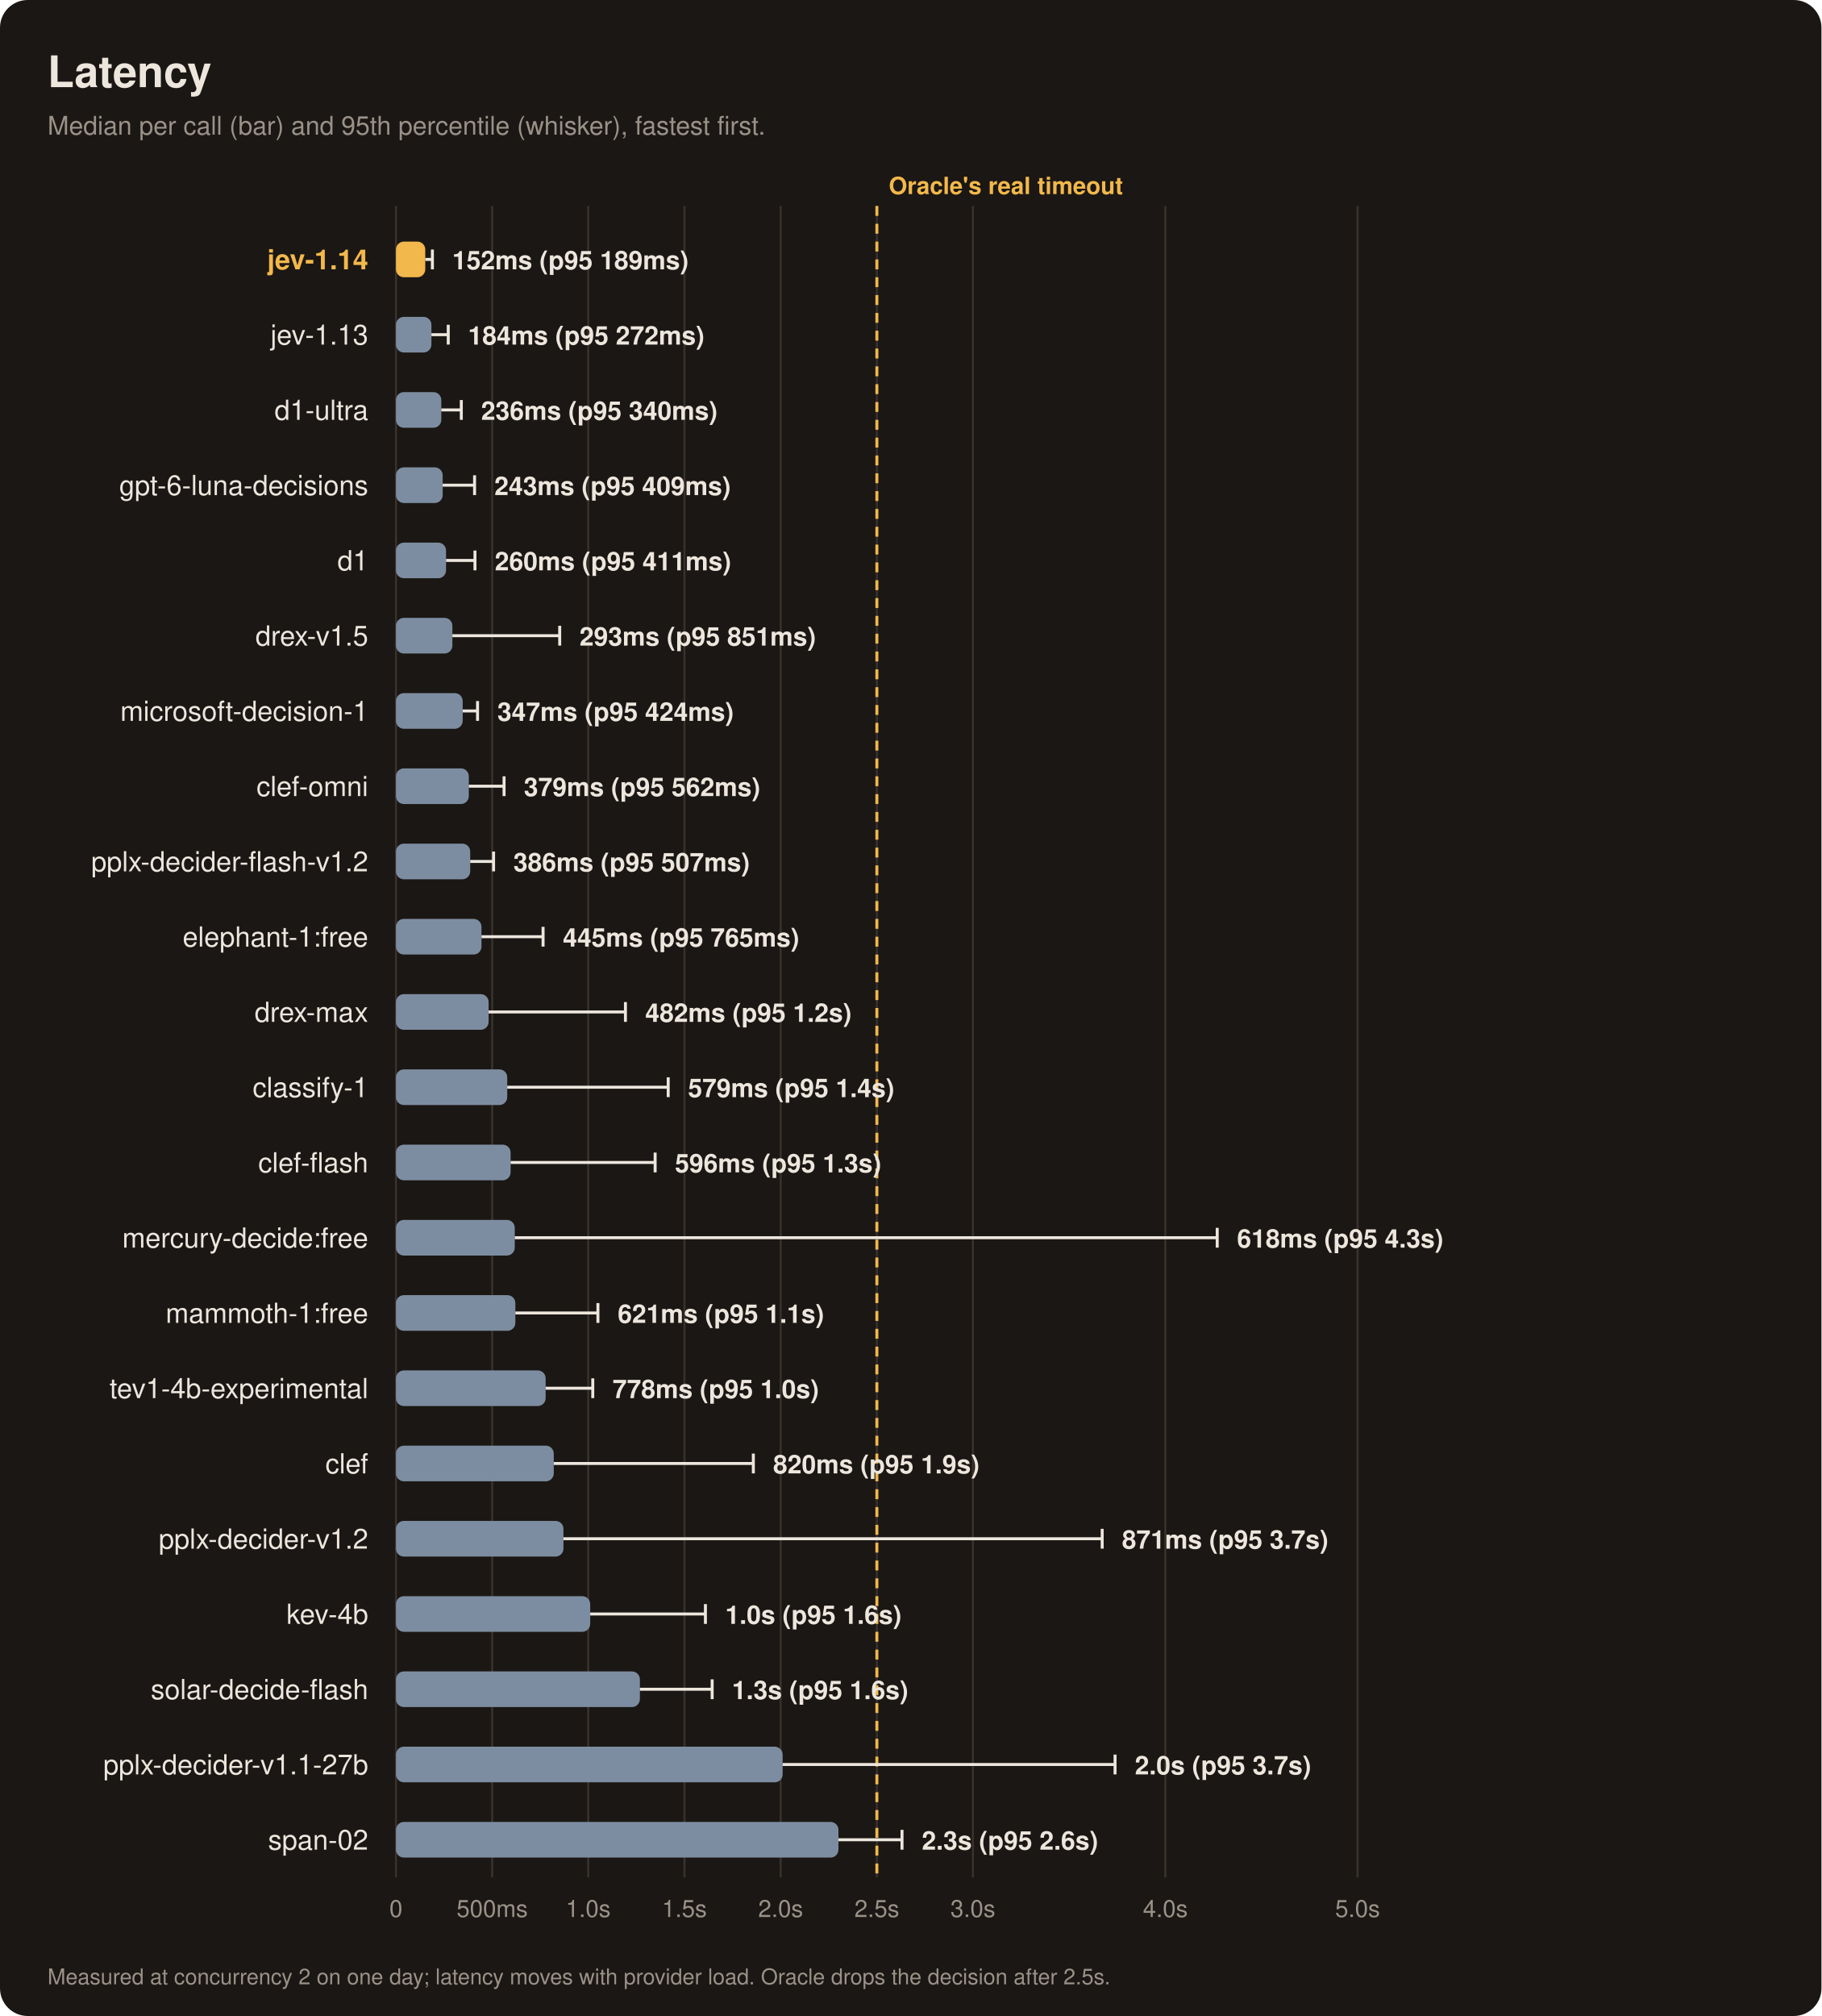
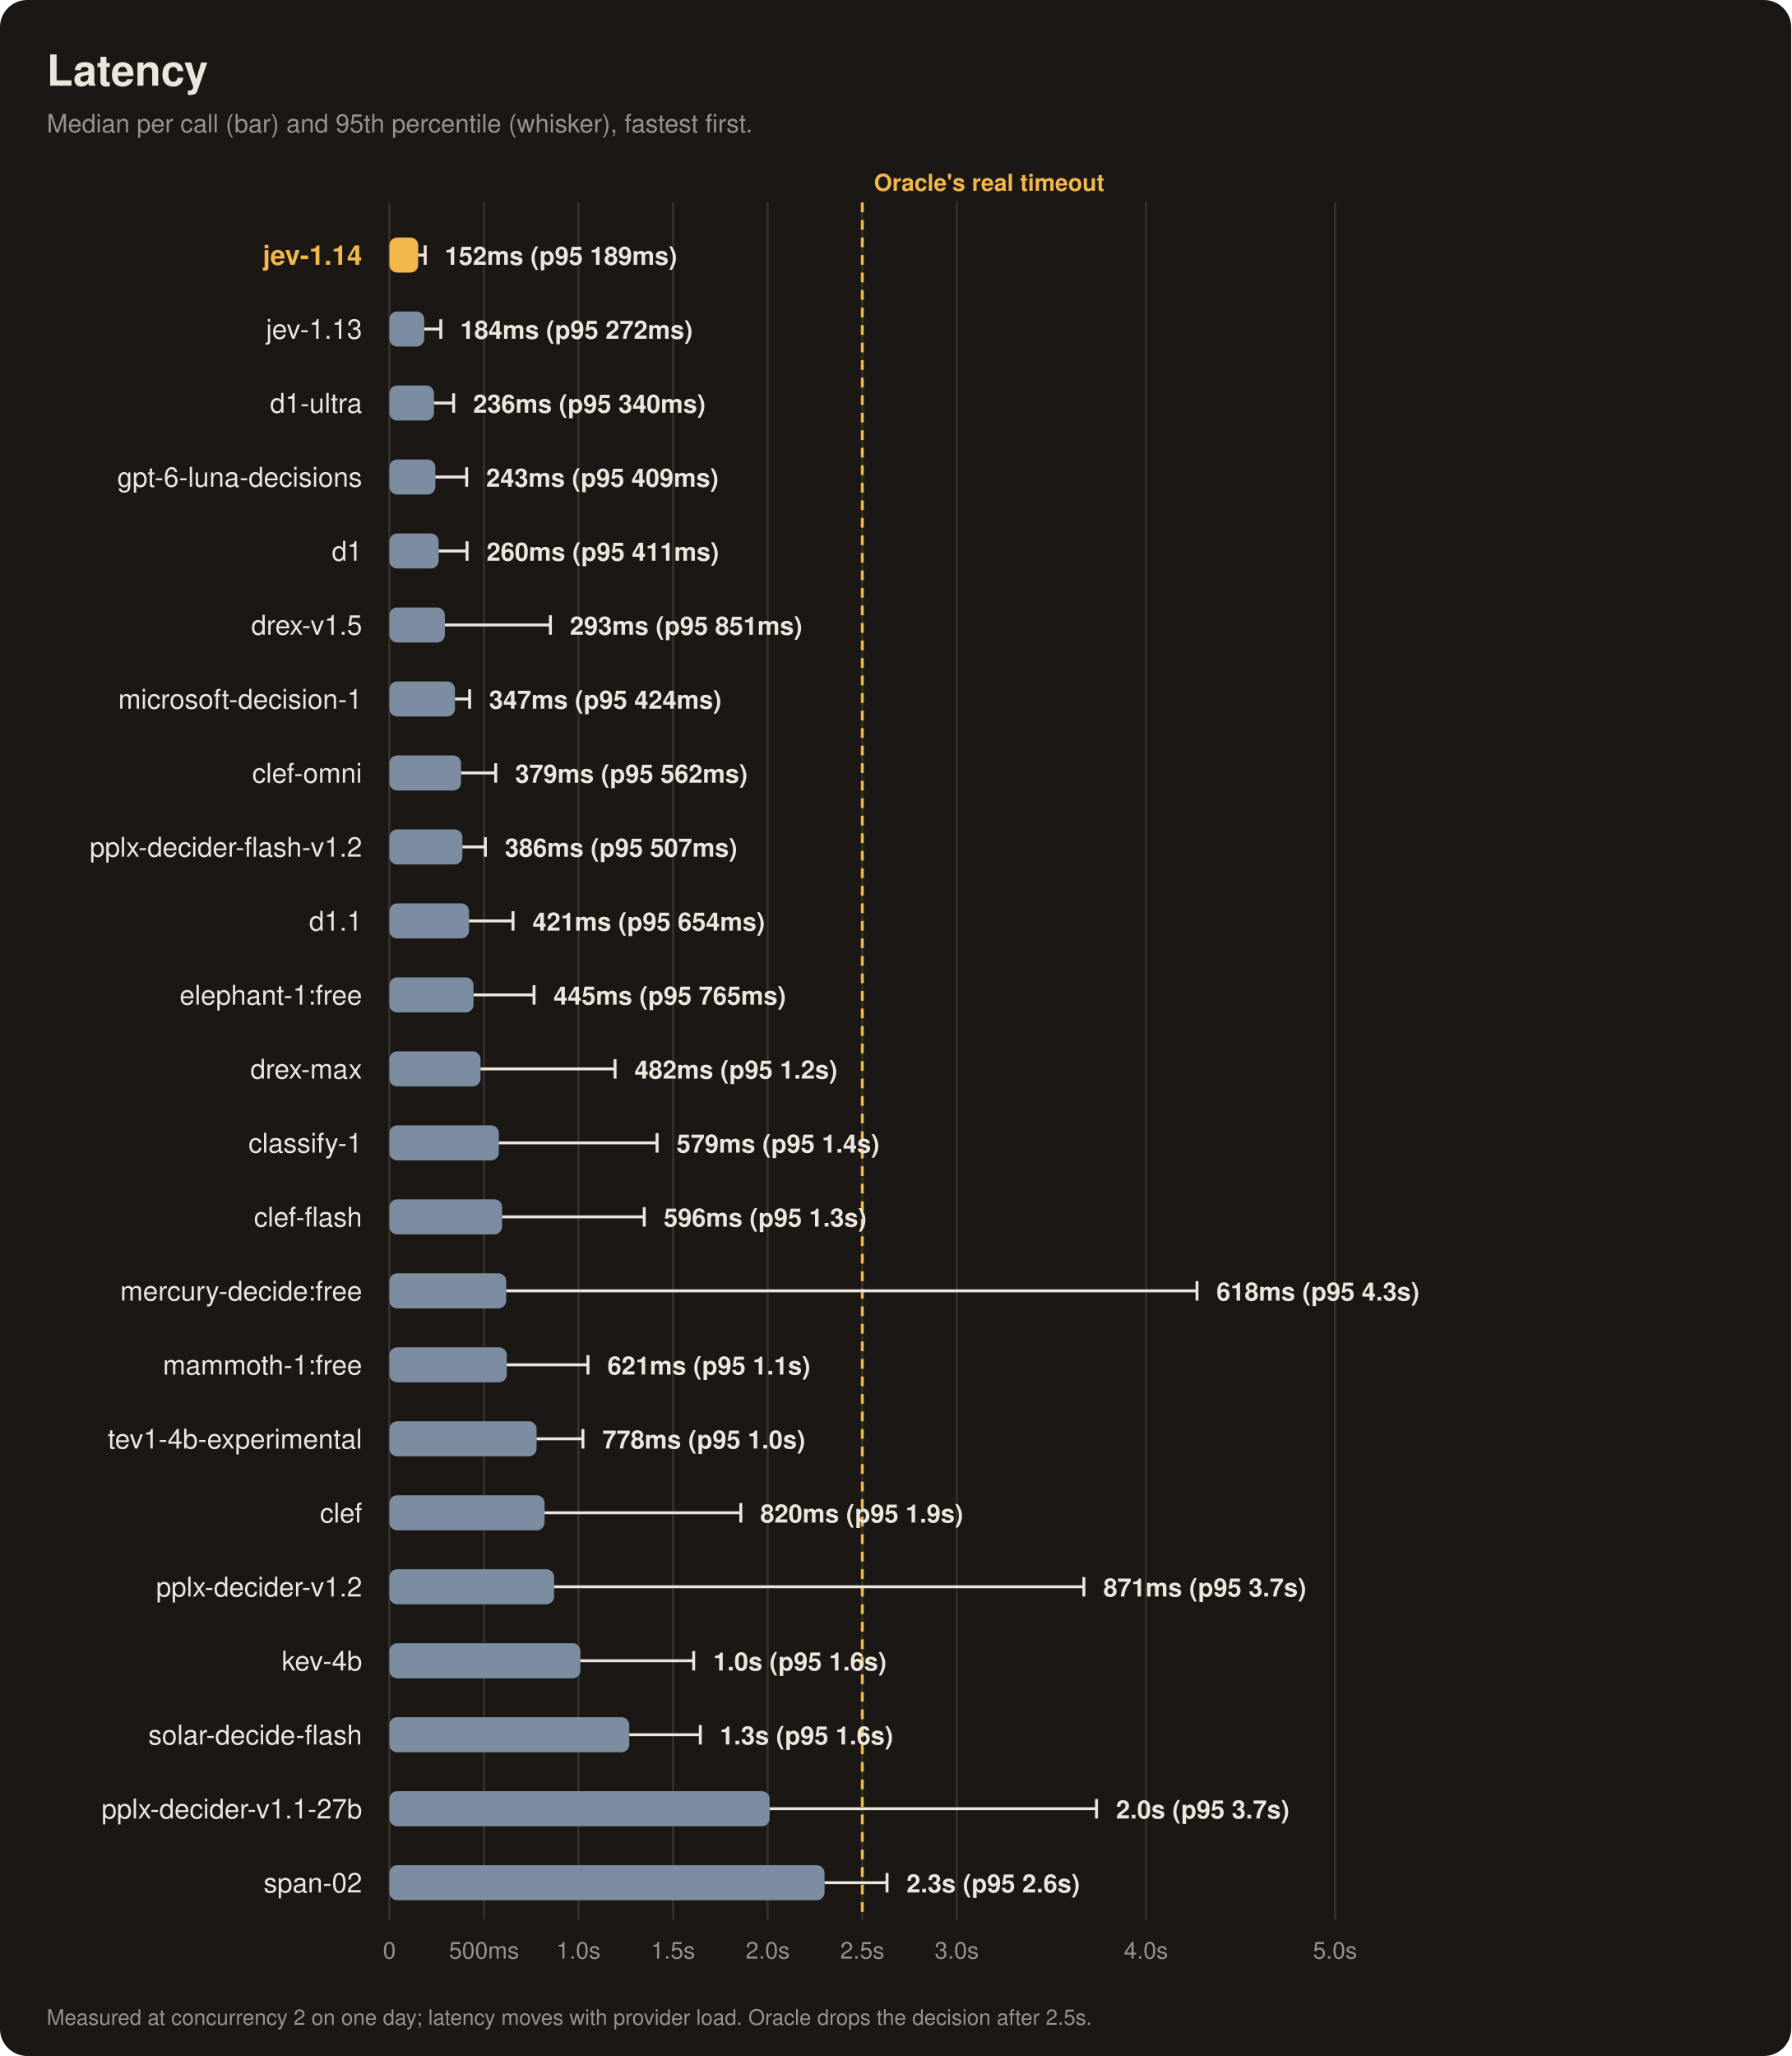
- <svg xmlns="http://www.w3.org/2000/svg" viewBox="0 0 920 1018" width="920" role="img" aria-label="Latency" font-family="-apple-system,BlinkMacSystemFont,'Segoe UI',Helvetica,Arial,sans-serif">
-   <rect width="920" height="1018" rx="14" fill="#1b1714" />
+ <svg xmlns="http://www.w3.org/2000/svg" viewBox="0 0 920 1056" width="920" role="img" aria-label="Latency" font-family="-apple-system,BlinkMacSystemFont,'Segoe UI',Helvetica,Arial,sans-serif">
+   <rect width="920" height="1056" rx="14" fill="#1b1714" />
  <text x="24.0" y="44.0" font-size="22" font-weight="700" fill="#ece6dd" text-anchor="start">Latency</text>
  <text x="24.0" y="68.0" font-size="13" font-weight="400" fill="#9a9288" text-anchor="start">Median per call (bar) and 95th percentile (whisker), fastest first.</text>
-   <line x1="200.0" y1="104.0" x2="200.0" y2="948.0" stroke="#3a332c" stroke-width="1.0" />
-   <text x="200.0" y="968.0" font-size="12" font-weight="400" fill="#9a9288" text-anchor="middle">0</text>
-   <line x1="248.6" y1="104.0" x2="248.6" y2="948.0" stroke="#3a332c" stroke-width="1.0" />
-   <text x="248.6" y="968.0" font-size="12" font-weight="400" fill="#9a9288" text-anchor="middle">500ms</text>
-   <line x1="297.1" y1="104.0" x2="297.1" y2="948.0" stroke="#3a332c" stroke-width="1.0" />
-   <text x="297.1" y="968.0" font-size="12" font-weight="400" fill="#9a9288" text-anchor="middle">1.0s</text>
-   <line x1="345.7" y1="104.0" x2="345.7" y2="948.0" stroke="#3a332c" stroke-width="1.0" />
-   <text x="345.7" y="968.0" font-size="12" font-weight="400" fill="#9a9288" text-anchor="middle">1.5s</text>
-   <line x1="394.3" y1="104.0" x2="394.3" y2="948.0" stroke="#3a332c" stroke-width="1.0" />
-   <text x="394.3" y="968.0" font-size="12" font-weight="400" fill="#9a9288" text-anchor="middle">2.0s</text>
-   <line x1="442.9" y1="104.0" x2="442.9" y2="948.0" stroke="#3a332c" stroke-width="1.0" />
-   <text x="442.9" y="968.0" font-size="12" font-weight="400" fill="#9a9288" text-anchor="middle">2.5s</text>
-   <line x1="491.4" y1="104.0" x2="491.4" y2="948.0" stroke="#3a332c" stroke-width="1.0" />
-   <text x="491.4" y="968.0" font-size="12" font-weight="400" fill="#9a9288" text-anchor="middle">3.0s</text>
-   <line x1="588.6" y1="104.0" x2="588.6" y2="948.0" stroke="#3a332c" stroke-width="1.0" />
-   <text x="588.6" y="968.0" font-size="12" font-weight="400" fill="#9a9288" text-anchor="middle">4.0s</text>
-   <line x1="685.7" y1="104.0" x2="685.7" y2="948.0" stroke="#3a332c" stroke-width="1.0" />
-   <text x="685.7" y="968.0" font-size="12" font-weight="400" fill="#9a9288" text-anchor="middle">5.0s</text>
-   <line x1="442.9" y1="104.0" x2="442.9" y2="948.0" stroke="#f2b84b" stroke-width="1.5" stroke-dasharray="5 4" />
+   <line x1="200.0" y1="104.0" x2="200.0" y2="986.0" stroke="#3a332c" stroke-width="1.0" />
+   <text x="200.0" y="1006.0" font-size="12" font-weight="400" fill="#9a9288" text-anchor="middle">0</text>
+   <line x1="248.6" y1="104.0" x2="248.6" y2="986.0" stroke="#3a332c" stroke-width="1.0" />
+   <text x="248.6" y="1006.0" font-size="12" font-weight="400" fill="#9a9288" text-anchor="middle">500ms</text>
+   <line x1="297.1" y1="104.0" x2="297.1" y2="986.0" stroke="#3a332c" stroke-width="1.0" />
+   <text x="297.1" y="1006.0" font-size="12" font-weight="400" fill="#9a9288" text-anchor="middle">1.0s</text>
+   <line x1="345.7" y1="104.0" x2="345.7" y2="986.0" stroke="#3a332c" stroke-width="1.0" />
+   <text x="345.7" y="1006.0" font-size="12" font-weight="400" fill="#9a9288" text-anchor="middle">1.5s</text>
+   <line x1="394.3" y1="104.0" x2="394.3" y2="986.0" stroke="#3a332c" stroke-width="1.0" />
+   <text x="394.3" y="1006.0" font-size="12" font-weight="400" fill="#9a9288" text-anchor="middle">2.0s</text>
+   <line x1="442.9" y1="104.0" x2="442.9" y2="986.0" stroke="#3a332c" stroke-width="1.0" />
+   <text x="442.9" y="1006.0" font-size="12" font-weight="400" fill="#9a9288" text-anchor="middle">2.5s</text>
+   <line x1="491.4" y1="104.0" x2="491.4" y2="986.0" stroke="#3a332c" stroke-width="1.0" />
+   <text x="491.4" y="1006.0" font-size="12" font-weight="400" fill="#9a9288" text-anchor="middle">3.0s</text>
+   <line x1="588.6" y1="104.0" x2="588.6" y2="986.0" stroke="#3a332c" stroke-width="1.0" />
+   <text x="588.6" y="1006.0" font-size="12" font-weight="400" fill="#9a9288" text-anchor="middle">4.0s</text>
+   <line x1="685.7" y1="104.0" x2="685.7" y2="986.0" stroke="#3a332c" stroke-width="1.0" />
+   <text x="685.7" y="1006.0" font-size="12" font-weight="400" fill="#9a9288" text-anchor="middle">5.0s</text>
+   <line x1="442.9" y1="104.0" x2="442.9" y2="986.0" stroke="#f2b84b" stroke-width="1.5" stroke-dasharray="5 4" />
  <text x="448.9" y="98.0" font-size="12" font-weight="600" fill="#f2b84b" text-anchor="start">Oracle's real timeout</text>
  <text x="186.0" y="136.0" font-size="14" font-weight="700" fill="#f2b84b" text-anchor="end">jev-1.14</text>
  <rect x="200.0" y="122.0" width="14.8" height="18.0" rx="4.0" fill="#f2b84b" />
  <line x1="214.8" y1="131.0" x2="218.4" y2="131.0" stroke="#ece6dd" stroke-width="1.5" />
  <line x1="218.4" y1="126.0" x2="218.4" y2="136.0" stroke="#ece6dd" stroke-width="1.5" />
  <text x="228.4" y="136.0" font-size="13" font-weight="600" fill="#ece6dd" text-anchor="start">152ms  (p95 189ms)</text>
  <text x="186.0" y="174.0" font-size="14" font-weight="500" fill="#ece6dd" text-anchor="end">jev-1.13</text>
  <rect x="200.0" y="160.0" width="17.9" height="18.0" rx="4.0" fill="#7d8da1" />
  <line x1="217.9" y1="169.0" x2="226.4" y2="169.0" stroke="#ece6dd" stroke-width="1.5" />
  <line x1="226.4" y1="164.0" x2="226.4" y2="174.0" stroke="#ece6dd" stroke-width="1.5" />
  <text x="236.4" y="174.0" font-size="13" font-weight="600" fill="#ece6dd" text-anchor="start">184ms  (p95 272ms)</text>
  <text x="186.0" y="212.0" font-size="14" font-weight="500" fill="#ece6dd" text-anchor="end">d1-ultra</text>
  <rect x="200.0" y="198.0" width="22.9" height="18.0" rx="4.0" fill="#7d8da1" />
  <line x1="222.9" y1="207.0" x2="233.0" y2="207.0" stroke="#ece6dd" stroke-width="1.5" />
  <line x1="233.0" y1="202.0" x2="233.0" y2="212.0" stroke="#ece6dd" stroke-width="1.5" />
  <text x="243.0" y="212.0" font-size="13" font-weight="600" fill="#ece6dd" text-anchor="start">236ms  (p95 340ms)</text>
  <text x="186.0" y="250.0" font-size="14" font-weight="500" fill="#ece6dd" text-anchor="end">gpt-6-luna-decisions</text>
  <rect x="200.0" y="236.0" width="23.6" height="18.0" rx="4.0" fill="#7d8da1" />
  <line x1="223.6" y1="245.0" x2="239.7" y2="245.0" stroke="#ece6dd" stroke-width="1.5" />
  <line x1="239.7" y1="240.0" x2="239.7" y2="250.0" stroke="#ece6dd" stroke-width="1.5" />
  <text x="249.7" y="250.0" font-size="13" font-weight="600" fill="#ece6dd" text-anchor="start">243ms  (p95 409ms)</text>
  <text x="186.0" y="288.0" font-size="14" font-weight="500" fill="#ece6dd" text-anchor="end">d1</text>
  <rect x="200.0" y="274.0" width="25.3" height="18.0" rx="4.0" fill="#7d8da1" />
  <line x1="225.3" y1="283.0" x2="239.9" y2="283.0" stroke="#ece6dd" stroke-width="1.5" />
  <line x1="239.9" y1="278.0" x2="239.9" y2="288.0" stroke="#ece6dd" stroke-width="1.5" />
  <text x="249.9" y="288.0" font-size="13" font-weight="600" fill="#ece6dd" text-anchor="start">260ms  (p95 411ms)</text>
  <text x="186.0" y="326.0" font-size="14" font-weight="500" fill="#ece6dd" text-anchor="end">drex-v1.5</text>
  <rect x="200.0" y="312.0" width="28.5" height="18.0" rx="4.0" fill="#7d8da1" />
  <line x1="228.5" y1="321.0" x2="282.7" y2="321.0" stroke="#ece6dd" stroke-width="1.5" />
  <line x1="282.7" y1="316.0" x2="282.7" y2="326.0" stroke="#ece6dd" stroke-width="1.5" />
  <text x="292.7" y="326.0" font-size="13" font-weight="600" fill="#ece6dd" text-anchor="start">293ms  (p95 851ms)</text>
  <text x="186.0" y="364.0" font-size="14" font-weight="500" fill="#ece6dd" text-anchor="end">microsoft-decision-1</text>
  <rect x="200.0" y="350.0" width="33.7" height="18.0" rx="4.0" fill="#7d8da1" />
  <line x1="233.7" y1="359.0" x2="241.2" y2="359.0" stroke="#ece6dd" stroke-width="1.5" />
  <line x1="241.2" y1="354.0" x2="241.2" y2="364.0" stroke="#ece6dd" stroke-width="1.5" />
  <text x="251.2" y="364.0" font-size="13" font-weight="600" fill="#ece6dd" text-anchor="start">347ms  (p95 424ms)</text>
  <text x="186.0" y="402.0" font-size="14" font-weight="500" fill="#ece6dd" text-anchor="end">clef-omni</text>
  <rect x="200.0" y="388.0" width="36.8" height="18.0" rx="4.0" fill="#7d8da1" />
  <line x1="236.8" y1="397.0" x2="254.6" y2="397.0" stroke="#ece6dd" stroke-width="1.5" />
  <line x1="254.6" y1="392.0" x2="254.6" y2="402.0" stroke="#ece6dd" stroke-width="1.5" />
  <text x="264.6" y="402.0" font-size="13" font-weight="600" fill="#ece6dd" text-anchor="start">379ms  (p95 562ms)</text>
  <text x="186.0" y="440.0" font-size="14" font-weight="500" fill="#ece6dd" text-anchor="end">pplx-decider-flash-v1.2</text>
  <rect x="200.0" y="426.0" width="37.5" height="18.0" rx="4.0" fill="#7d8da1" />
  <line x1="237.5" y1="435.0" x2="249.3" y2="435.0" stroke="#ece6dd" stroke-width="1.5" />
  <line x1="249.3" y1="430.0" x2="249.3" y2="440.0" stroke="#ece6dd" stroke-width="1.5" />
  <text x="259.3" y="440.0" font-size="13" font-weight="600" fill="#ece6dd" text-anchor="start">386ms  (p95 507ms)</text>
-   <text x="186.0" y="478.0" font-size="14" font-weight="500" fill="#ece6dd" text-anchor="end">elephant-1:free</text>
-   <rect x="200.0" y="464.0" width="43.2" height="18.0" rx="4.0" fill="#7d8da1" />
-   <line x1="243.2" y1="473.0" x2="274.3" y2="473.0" stroke="#ece6dd" stroke-width="1.5" />
-   <line x1="274.3" y1="468.0" x2="274.3" y2="478.0" stroke="#ece6dd" stroke-width="1.5" />
-   <text x="284.3" y="478.0" font-size="13" font-weight="600" fill="#ece6dd" text-anchor="start">445ms  (p95 765ms)</text>
-   <text x="186.0" y="516.0" font-size="14" font-weight="500" fill="#ece6dd" text-anchor="end">drex-max</text>
-   <rect x="200.0" y="502.0" width="46.8" height="18.0" rx="4.0" fill="#7d8da1" />
-   <line x1="246.8" y1="511.0" x2="315.9" y2="511.0" stroke="#ece6dd" stroke-width="1.5" />
-   <line x1="315.9" y1="506.0" x2="315.9" y2="516.0" stroke="#ece6dd" stroke-width="1.5" />
-   <text x="325.9" y="516.0" font-size="13" font-weight="600" fill="#ece6dd" text-anchor="start">482ms  (p95 1.2s)</text>
-   <text x="186.0" y="554.0" font-size="14" font-weight="500" fill="#ece6dd" text-anchor="end">classify-1</text>
-   <rect x="200.0" y="540.0" width="56.2" height="18.0" rx="4.0" fill="#7d8da1" />
-   <line x1="256.2" y1="549.0" x2="337.5" y2="549.0" stroke="#ece6dd" stroke-width="1.5" />
-   <line x1="337.5" y1="544.0" x2="337.5" y2="554.0" stroke="#ece6dd" stroke-width="1.5" />
-   <text x="347.5" y="554.0" font-size="13" font-weight="600" fill="#ece6dd" text-anchor="start">579ms  (p95 1.4s)</text>
-   <text x="186.0" y="592.0" font-size="14" font-weight="500" fill="#ece6dd" text-anchor="end">clef-flash</text>
-   <rect x="200.0" y="578.0" width="57.9" height="18.0" rx="4.0" fill="#7d8da1" />
-   <line x1="257.9" y1="587.0" x2="330.9" y2="587.0" stroke="#ece6dd" stroke-width="1.5" />
-   <line x1="330.9" y1="582.0" x2="330.9" y2="592.0" stroke="#ece6dd" stroke-width="1.5" />
-   <text x="340.9" y="592.0" font-size="13" font-weight="600" fill="#ece6dd" text-anchor="start">596ms  (p95 1.3s)</text>
-   <text x="186.0" y="630.0" font-size="14" font-weight="500" fill="#ece6dd" text-anchor="end">mercury-decide:free</text>
-   <rect x="200.0" y="616.0" width="60.0" height="18.0" rx="4.0" fill="#7d8da1" />
-   <line x1="260.0" y1="625.0" x2="614.8" y2="625.0" stroke="#ece6dd" stroke-width="1.5" />
-   <line x1="614.8" y1="620.0" x2="614.8" y2="630.0" stroke="#ece6dd" stroke-width="1.5" />
-   <text x="624.8" y="630.0" font-size="13" font-weight="600" fill="#ece6dd" text-anchor="start">618ms  (p95 4.3s)</text>
-   <text x="186.0" y="668.0" font-size="14" font-weight="500" fill="#ece6dd" text-anchor="end">mammoth-1:free</text>
-   <rect x="200.0" y="654.0" width="60.3" height="18.0" rx="4.0" fill="#7d8da1" />
-   <line x1="260.3" y1="663.0" x2="302.0" y2="663.0" stroke="#ece6dd" stroke-width="1.5" />
-   <line x1="302.0" y1="658.0" x2="302.0" y2="668.0" stroke="#ece6dd" stroke-width="1.5" />
-   <text x="312.0" y="668.0" font-size="13" font-weight="600" fill="#ece6dd" text-anchor="start">621ms  (p95 1.1s)</text>
-   <text x="186.0" y="706.0" font-size="14" font-weight="500" fill="#ece6dd" text-anchor="end">tev1-4b-experimental</text>
-   <rect x="200.0" y="692.0" width="75.6" height="18.0" rx="4.0" fill="#7d8da1" />
-   <line x1="275.6" y1="701.0" x2="299.4" y2="701.0" stroke="#ece6dd" stroke-width="1.5" />
-   <line x1="299.4" y1="696.0" x2="299.4" y2="706.0" stroke="#ece6dd" stroke-width="1.5" />
-   <text x="309.4" y="706.0" font-size="13" font-weight="600" fill="#ece6dd" text-anchor="start">778ms  (p95 1.0s)</text>
-   <text x="186.0" y="744.0" font-size="14" font-weight="500" fill="#ece6dd" text-anchor="end">clef</text>
-   <rect x="200.0" y="730.0" width="79.7" height="18.0" rx="4.0" fill="#7d8da1" />
-   <line x1="279.7" y1="739.0" x2="380.5" y2="739.0" stroke="#ece6dd" stroke-width="1.5" />
-   <line x1="380.5" y1="734.0" x2="380.5" y2="744.0" stroke="#ece6dd" stroke-width="1.5" />
-   <text x="390.5" y="744.0" font-size="13" font-weight="600" fill="#ece6dd" text-anchor="start">820ms  (p95 1.9s)</text>
-   <text x="186.0" y="782.0" font-size="14" font-weight="500" fill="#ece6dd" text-anchor="end">pplx-decider-v1.2</text>
-   <rect x="200.0" y="768.0" width="84.6" height="18.0" rx="4.0" fill="#7d8da1" />
-   <line x1="284.6" y1="777.0" x2="556.7" y2="777.0" stroke="#ece6dd" stroke-width="1.5" />
-   <line x1="556.7" y1="772.0" x2="556.7" y2="782.0" stroke="#ece6dd" stroke-width="1.5" />
-   <text x="566.7" y="782.0" font-size="13" font-weight="600" fill="#ece6dd" text-anchor="start">871ms  (p95 3.7s)</text>
-   <text x="186.0" y="820.0" font-size="14" font-weight="500" fill="#ece6dd" text-anchor="end">kev-4b</text>
-   <rect x="200.0" y="806.0" width="98.1" height="18.0" rx="4.0" fill="#7d8da1" />
-   <line x1="298.1" y1="815.0" x2="356.3" y2="815.0" stroke="#ece6dd" stroke-width="1.5" />
-   <line x1="356.3" y1="810.0" x2="356.3" y2="820.0" stroke="#ece6dd" stroke-width="1.5" />
-   <text x="366.3" y="820.0" font-size="13" font-weight="600" fill="#ece6dd" text-anchor="start">1.0s  (p95 1.6s)</text>
-   <text x="186.0" y="858.0" font-size="14" font-weight="500" fill="#ece6dd" text-anchor="end">solar-decide-flash</text>
-   <rect x="200.0" y="844.0" width="123.2" height="18.0" rx="4.0" fill="#7d8da1" />
-   <line x1="323.2" y1="853.0" x2="359.7" y2="853.0" stroke="#ece6dd" stroke-width="1.5" />
-   <line x1="359.7" y1="848.0" x2="359.7" y2="858.0" stroke="#ece6dd" stroke-width="1.5" />
-   <text x="369.7" y="858.0" font-size="13" font-weight="600" fill="#ece6dd" text-anchor="start">1.3s  (p95 1.6s)</text>
-   <text x="186.0" y="896.0" font-size="14" font-weight="500" fill="#ece6dd" text-anchor="end">pplx-decider-v1.1-27b</text>
-   <rect x="200.0" y="882.0" width="195.3" height="18.0" rx="4.0" fill="#7d8da1" />
-   <line x1="395.3" y1="891.0" x2="563.2" y2="891.0" stroke="#ece6dd" stroke-width="1.5" />
-   <line x1="563.2" y1="886.0" x2="563.2" y2="896.0" stroke="#ece6dd" stroke-width="1.5" />
-   <text x="573.2" y="896.0" font-size="13" font-weight="600" fill="#ece6dd" text-anchor="start">2.0s  (p95 3.7s)</text>
-   <text x="186.0" y="934.0" font-size="14" font-weight="500" fill="#ece6dd" text-anchor="end">span-02</text>
-   <rect x="200.0" y="920.0" width="223.5" height="18.0" rx="4.0" fill="#7d8da1" />
-   <line x1="423.5" y1="929.0" x2="455.6" y2="929.0" stroke="#ece6dd" stroke-width="1.5" />
-   <line x1="455.6" y1="924.0" x2="455.6" y2="934.0" stroke="#ece6dd" stroke-width="1.5" />
-   <text x="465.6" y="934.0" font-size="13" font-weight="600" fill="#ece6dd" text-anchor="start">2.3s  (p95 2.6s)</text>
-   <text x="24.0" y="1002.0" font-size="11" font-weight="400" fill="#9a9288" text-anchor="start">Measured at concurrency 2 on one day; latency moves with provider load. Oracle drops the decision after 2.5s.</text>
+   <text x="186.0" y="478.0" font-size="14" font-weight="500" fill="#ece6dd" text-anchor="end">d1.1</text>
+   <rect x="200.0" y="464.0" width="40.9" height="18.0" rx="4.0" fill="#7d8da1" />
+   <line x1="240.9" y1="473.0" x2="263.5" y2="473.0" stroke="#ece6dd" stroke-width="1.5" />
+   <line x1="263.5" y1="468.0" x2="263.5" y2="478.0" stroke="#ece6dd" stroke-width="1.5" />
+   <text x="273.5" y="478.0" font-size="13" font-weight="600" fill="#ece6dd" text-anchor="start">421ms  (p95 654ms)</text>
+   <text x="186.0" y="516.0" font-size="14" font-weight="500" fill="#ece6dd" text-anchor="end">elephant-1:free</text>
+   <rect x="200.0" y="502.0" width="43.2" height="18.0" rx="4.0" fill="#7d8da1" />
+   <line x1="243.2" y1="511.0" x2="274.3" y2="511.0" stroke="#ece6dd" stroke-width="1.5" />
+   <line x1="274.3" y1="506.0" x2="274.3" y2="516.0" stroke="#ece6dd" stroke-width="1.5" />
+   <text x="284.3" y="516.0" font-size="13" font-weight="600" fill="#ece6dd" text-anchor="start">445ms  (p95 765ms)</text>
+   <text x="186.0" y="554.0" font-size="14" font-weight="500" fill="#ece6dd" text-anchor="end">drex-max</text>
+   <rect x="200.0" y="540.0" width="46.8" height="18.0" rx="4.0" fill="#7d8da1" />
+   <line x1="246.8" y1="549.0" x2="315.9" y2="549.0" stroke="#ece6dd" stroke-width="1.5" />
+   <line x1="315.9" y1="544.0" x2="315.9" y2="554.0" stroke="#ece6dd" stroke-width="1.5" />
+   <text x="325.9" y="554.0" font-size="13" font-weight="600" fill="#ece6dd" text-anchor="start">482ms  (p95 1.2s)</text>
+   <text x="186.0" y="592.0" font-size="14" font-weight="500" fill="#ece6dd" text-anchor="end">classify-1</text>
+   <rect x="200.0" y="578.0" width="56.2" height="18.0" rx="4.0" fill="#7d8da1" />
+   <line x1="256.2" y1="587.0" x2="337.5" y2="587.0" stroke="#ece6dd" stroke-width="1.5" />
+   <line x1="337.5" y1="582.0" x2="337.5" y2="592.0" stroke="#ece6dd" stroke-width="1.5" />
+   <text x="347.5" y="592.0" font-size="13" font-weight="600" fill="#ece6dd" text-anchor="start">579ms  (p95 1.4s)</text>
+   <text x="186.0" y="630.0" font-size="14" font-weight="500" fill="#ece6dd" text-anchor="end">clef-flash</text>
+   <rect x="200.0" y="616.0" width="57.9" height="18.0" rx="4.0" fill="#7d8da1" />
+   <line x1="257.9" y1="625.0" x2="330.9" y2="625.0" stroke="#ece6dd" stroke-width="1.5" />
+   <line x1="330.9" y1="620.0" x2="330.9" y2="630.0" stroke="#ece6dd" stroke-width="1.5" />
+   <text x="340.9" y="630.0" font-size="13" font-weight="600" fill="#ece6dd" text-anchor="start">596ms  (p95 1.3s)</text>
+   <text x="186.0" y="668.0" font-size="14" font-weight="500" fill="#ece6dd" text-anchor="end">mercury-decide:free</text>
+   <rect x="200.0" y="654.0" width="60.0" height="18.0" rx="4.0" fill="#7d8da1" />
+   <line x1="260.0" y1="663.0" x2="614.8" y2="663.0" stroke="#ece6dd" stroke-width="1.5" />
+   <line x1="614.8" y1="658.0" x2="614.8" y2="668.0" stroke="#ece6dd" stroke-width="1.5" />
+   <text x="624.8" y="668.0" font-size="13" font-weight="600" fill="#ece6dd" text-anchor="start">618ms  (p95 4.3s)</text>
+   <text x="186.0" y="706.0" font-size="14" font-weight="500" fill="#ece6dd" text-anchor="end">mammoth-1:free</text>
+   <rect x="200.0" y="692.0" width="60.3" height="18.0" rx="4.0" fill="#7d8da1" />
+   <line x1="260.3" y1="701.0" x2="302.0" y2="701.0" stroke="#ece6dd" stroke-width="1.5" />
+   <line x1="302.0" y1="696.0" x2="302.0" y2="706.0" stroke="#ece6dd" stroke-width="1.5" />
+   <text x="312.0" y="706.0" font-size="13" font-weight="600" fill="#ece6dd" text-anchor="start">621ms  (p95 1.1s)</text>
+   <text x="186.0" y="744.0" font-size="14" font-weight="500" fill="#ece6dd" text-anchor="end">tev1-4b-experimental</text>
+   <rect x="200.0" y="730.0" width="75.6" height="18.0" rx="4.0" fill="#7d8da1" />
+   <line x1="275.6" y1="739.0" x2="299.4" y2="739.0" stroke="#ece6dd" stroke-width="1.5" />
+   <line x1="299.4" y1="734.0" x2="299.4" y2="744.0" stroke="#ece6dd" stroke-width="1.5" />
+   <text x="309.4" y="744.0" font-size="13" font-weight="600" fill="#ece6dd" text-anchor="start">778ms  (p95 1.0s)</text>
+   <text x="186.0" y="782.0" font-size="14" font-weight="500" fill="#ece6dd" text-anchor="end">clef</text>
+   <rect x="200.0" y="768.0" width="79.7" height="18.0" rx="4.0" fill="#7d8da1" />
+   <line x1="279.7" y1="777.0" x2="380.5" y2="777.0" stroke="#ece6dd" stroke-width="1.5" />
+   <line x1="380.5" y1="772.0" x2="380.5" y2="782.0" stroke="#ece6dd" stroke-width="1.5" />
+   <text x="390.5" y="782.0" font-size="13" font-weight="600" fill="#ece6dd" text-anchor="start">820ms  (p95 1.9s)</text>
+   <text x="186.0" y="820.0" font-size="14" font-weight="500" fill="#ece6dd" text-anchor="end">pplx-decider-v1.2</text>
+   <rect x="200.0" y="806.0" width="84.6" height="18.0" rx="4.0" fill="#7d8da1" />
+   <line x1="284.6" y1="815.0" x2="556.7" y2="815.0" stroke="#ece6dd" stroke-width="1.5" />
+   <line x1="556.7" y1="810.0" x2="556.7" y2="820.0" stroke="#ece6dd" stroke-width="1.5" />
+   <text x="566.7" y="820.0" font-size="13" font-weight="600" fill="#ece6dd" text-anchor="start">871ms  (p95 3.7s)</text>
+   <text x="186.0" y="858.0" font-size="14" font-weight="500" fill="#ece6dd" text-anchor="end">kev-4b</text>
+   <rect x="200.0" y="844.0" width="98.1" height="18.0" rx="4.0" fill="#7d8da1" />
+   <line x1="298.1" y1="853.0" x2="356.3" y2="853.0" stroke="#ece6dd" stroke-width="1.5" />
+   <line x1="356.3" y1="848.0" x2="356.3" y2="858.0" stroke="#ece6dd" stroke-width="1.5" />
+   <text x="366.3" y="858.0" font-size="13" font-weight="600" fill="#ece6dd" text-anchor="start">1.0s  (p95 1.6s)</text>
+   <text x="186.0" y="896.0" font-size="14" font-weight="500" fill="#ece6dd" text-anchor="end">solar-decide-flash</text>
+   <rect x="200.0" y="882.0" width="123.2" height="18.0" rx="4.0" fill="#7d8da1" />
+   <line x1="323.2" y1="891.0" x2="359.7" y2="891.0" stroke="#ece6dd" stroke-width="1.5" />
+   <line x1="359.7" y1="886.0" x2="359.7" y2="896.0" stroke="#ece6dd" stroke-width="1.5" />
+   <text x="369.7" y="896.0" font-size="13" font-weight="600" fill="#ece6dd" text-anchor="start">1.3s  (p95 1.6s)</text>
+   <text x="186.0" y="934.0" font-size="14" font-weight="500" fill="#ece6dd" text-anchor="end">pplx-decider-v1.1-27b</text>
+   <rect x="200.0" y="920.0" width="195.3" height="18.0" rx="4.0" fill="#7d8da1" />
+   <line x1="395.3" y1="929.0" x2="563.2" y2="929.0" stroke="#ece6dd" stroke-width="1.5" />
+   <line x1="563.2" y1="924.0" x2="563.2" y2="934.0" stroke="#ece6dd" stroke-width="1.5" />
+   <text x="573.2" y="934.0" font-size="13" font-weight="600" fill="#ece6dd" text-anchor="start">2.0s  (p95 3.7s)</text>
+   <text x="186.0" y="972.0" font-size="14" font-weight="500" fill="#ece6dd" text-anchor="end">span-02</text>
+   <rect x="200.0" y="958.0" width="223.5" height="18.0" rx="4.0" fill="#7d8da1" />
+   <line x1="423.5" y1="967.0" x2="455.6" y2="967.0" stroke="#ece6dd" stroke-width="1.5" />
+   <line x1="455.6" y1="962.0" x2="455.6" y2="972.0" stroke="#ece6dd" stroke-width="1.5" />
+   <text x="465.6" y="972.0" font-size="13" font-weight="600" fill="#ece6dd" text-anchor="start">2.3s  (p95 2.6s)</text>
+   <text x="24.0" y="1040.0" font-size="11" font-weight="400" fill="#9a9288" text-anchor="start">Measured at concurrency 2 on one day; latency moves with provider load. Oracle drops the decision after 2.5s.</text>
</svg>
